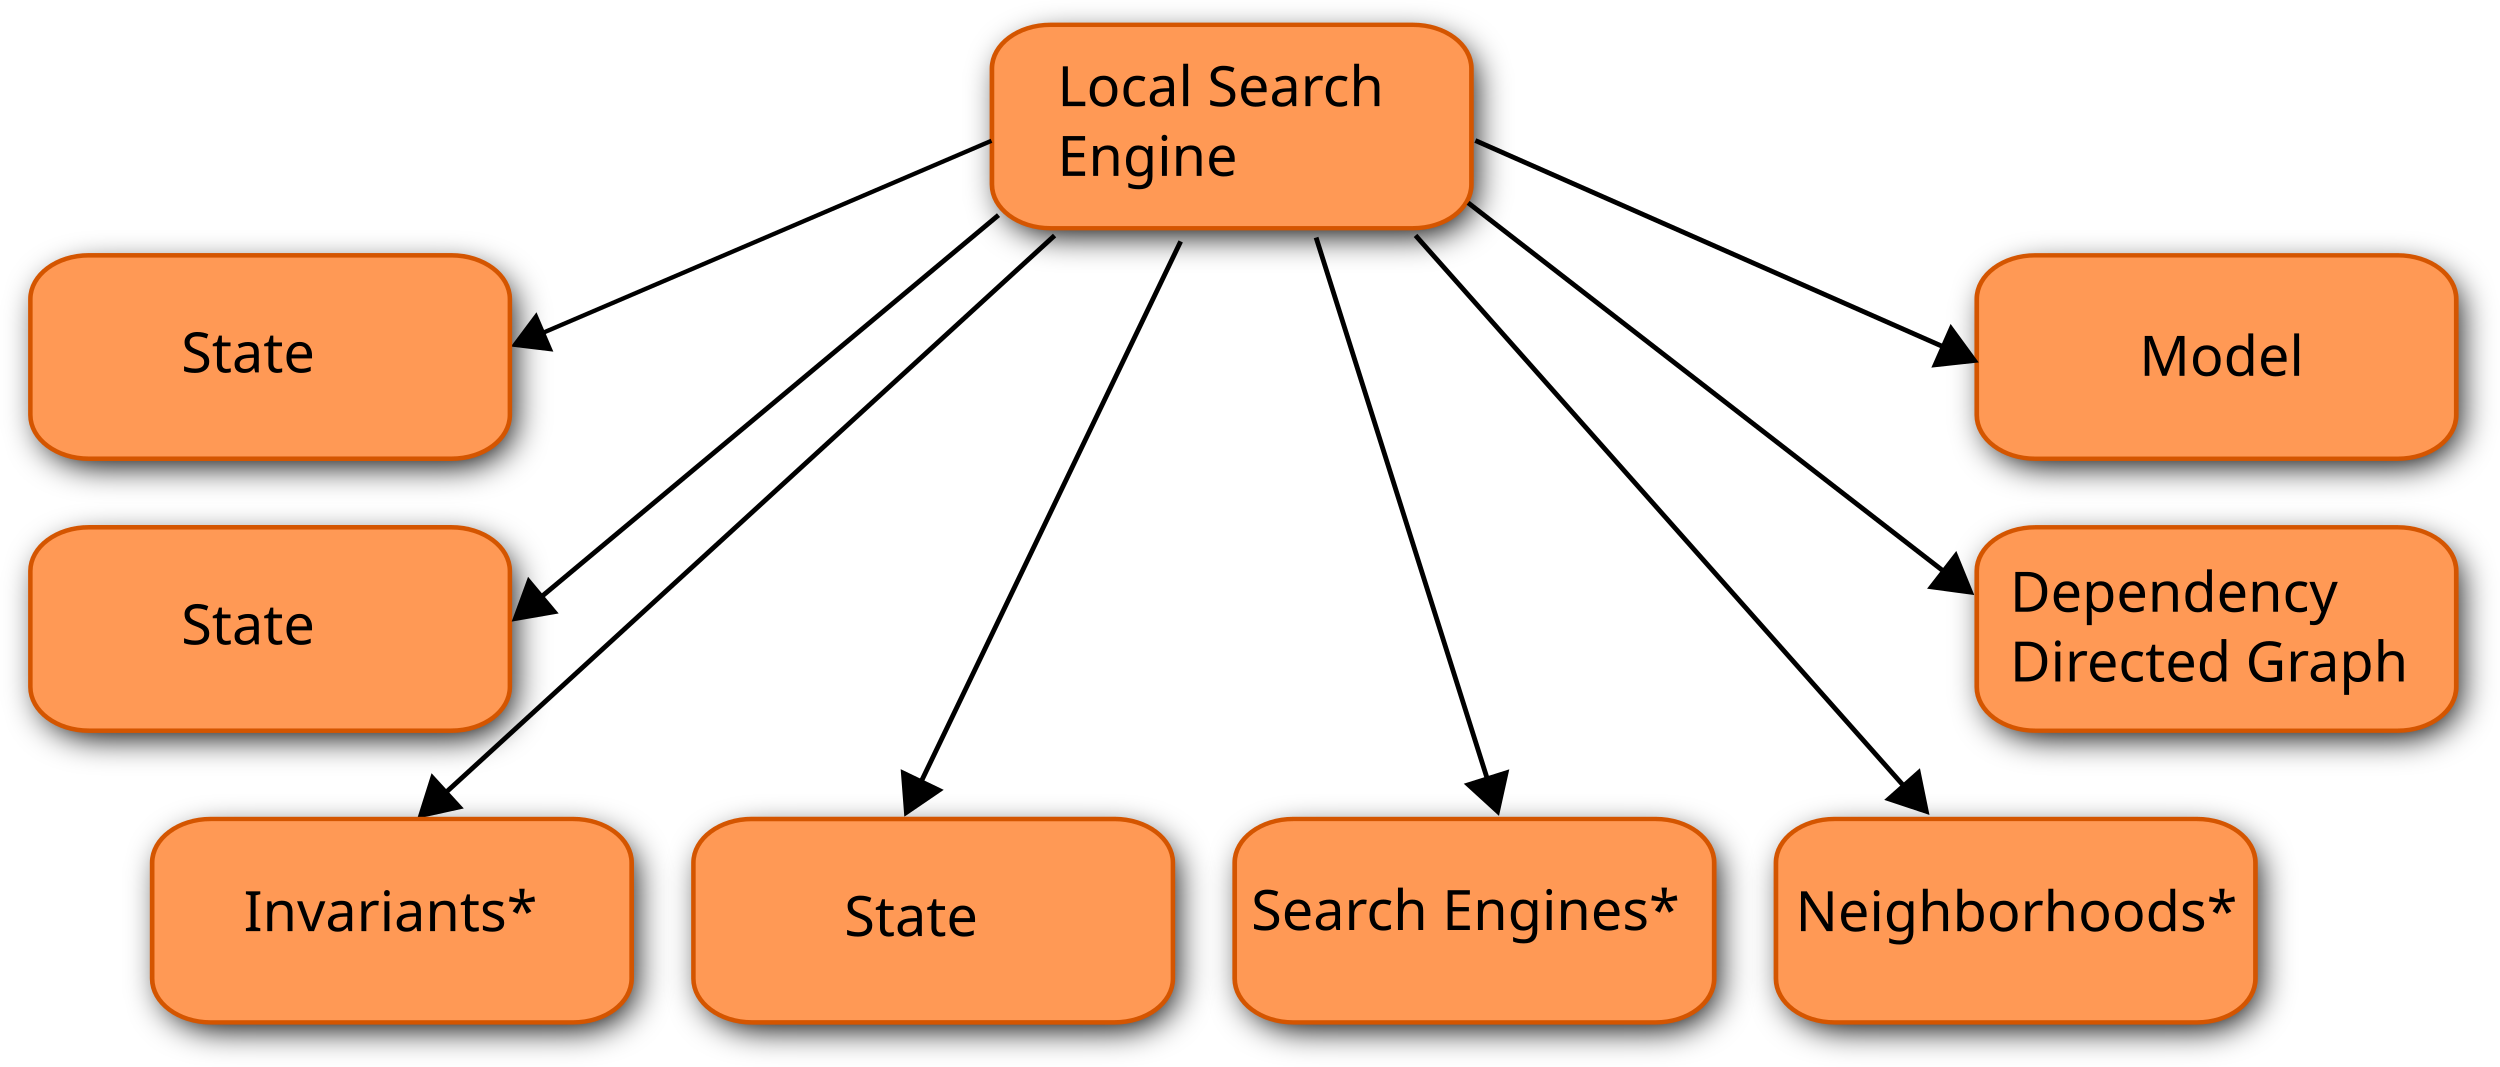
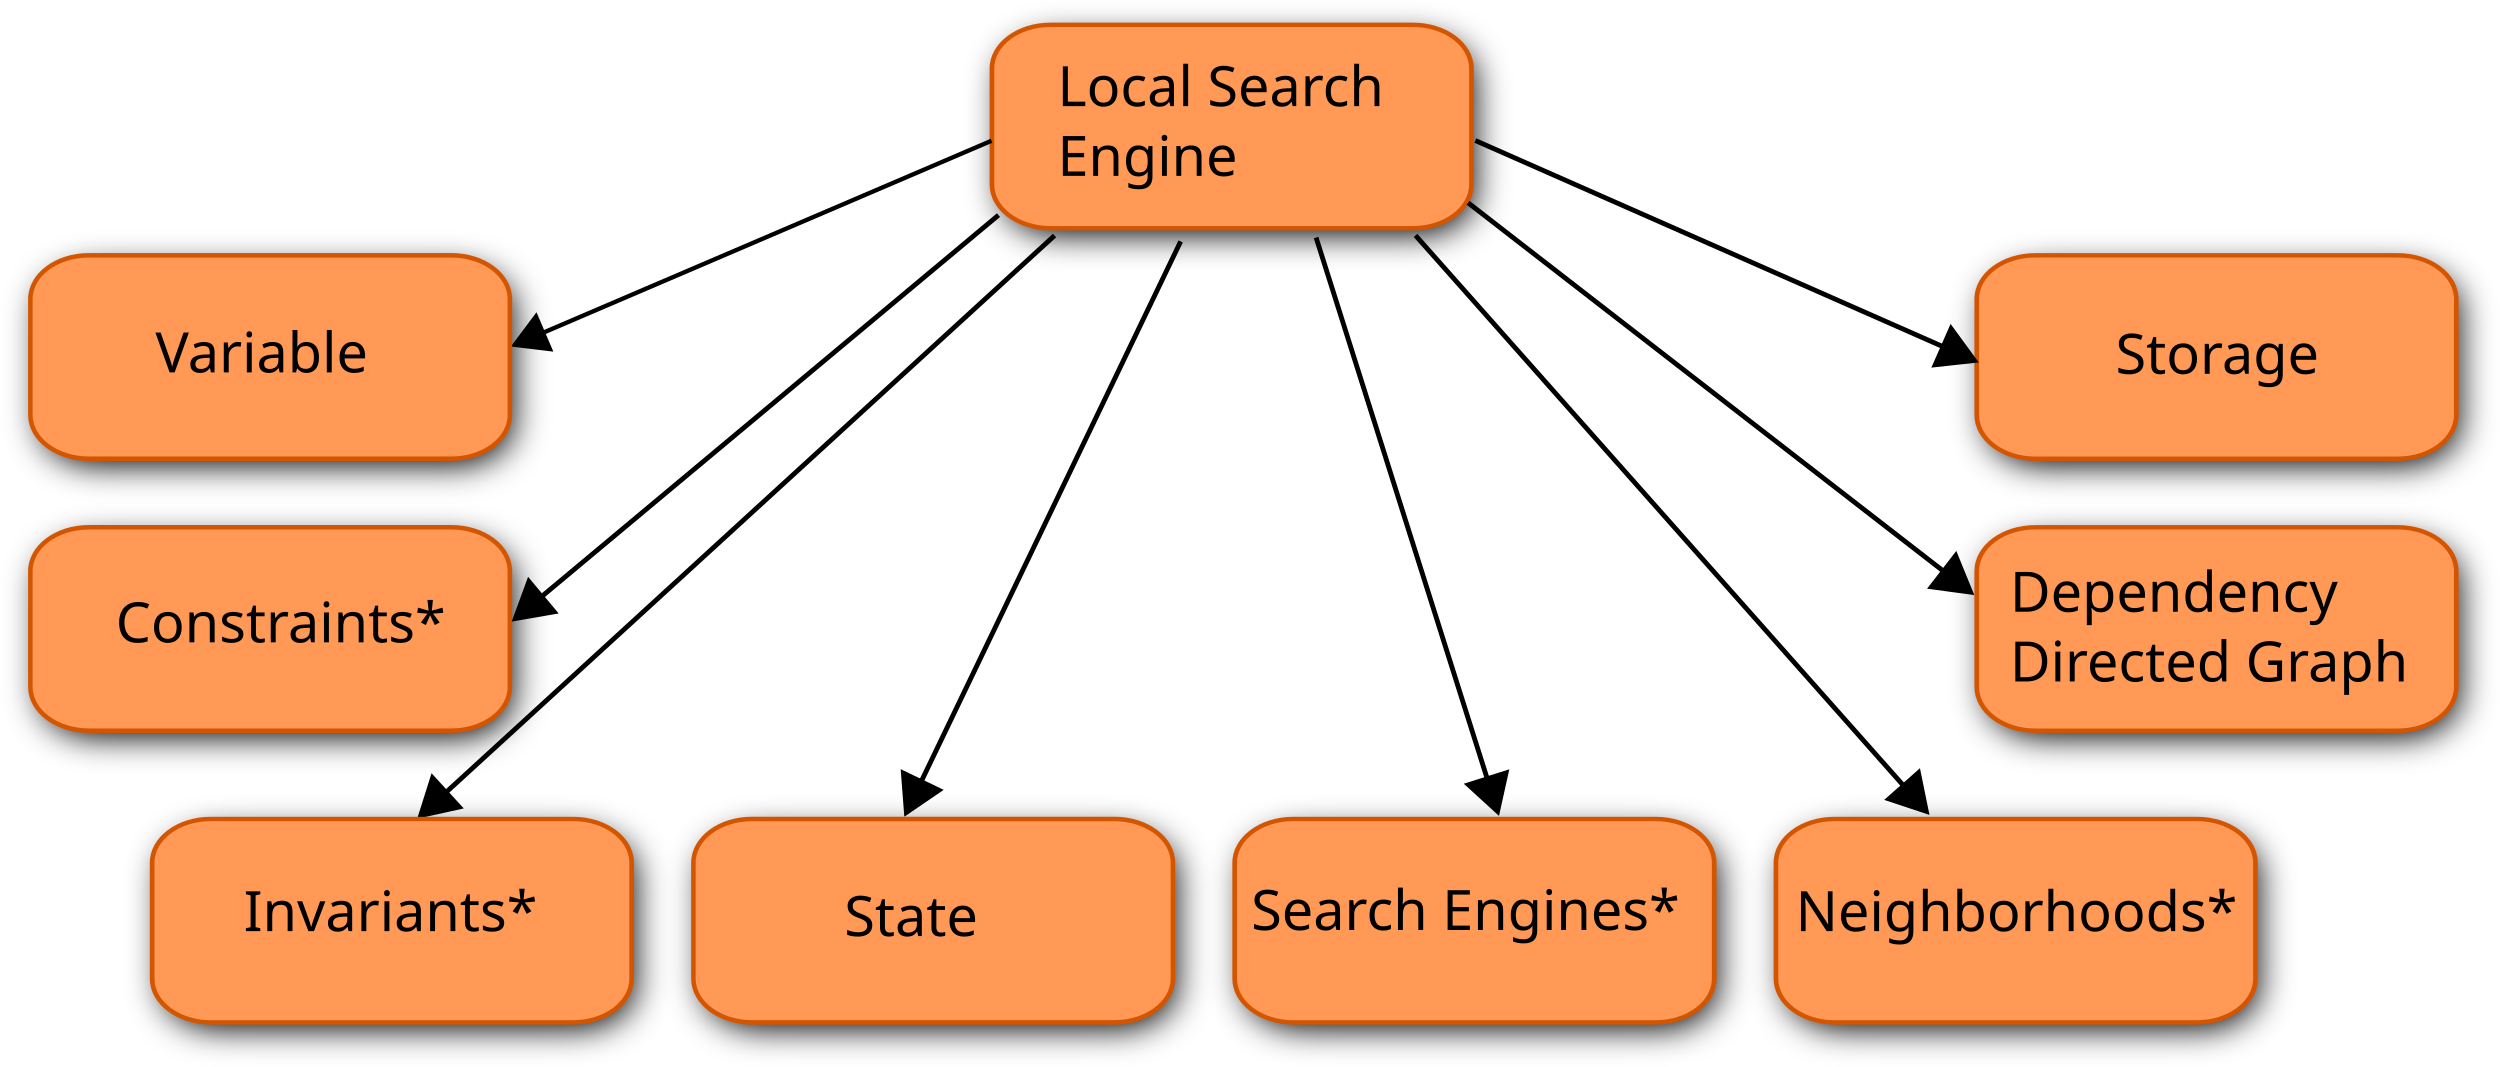
<svg xmlns="http://www.w3.org/2000/svg" width="1030.887" height="439.909" id="svg2" version="1.1">
  <defs id="defs4">
    <marker orient="auto" refY="0" refX="0" id="TriangleInL" style="overflow:visible">
      <path id="path4104" d="m 5.77,0 -8.65,5 0,-10 8.65,5 z" style="fill-rule:evenodd;stroke:#000000;stroke-width:1pt" transform="scale(-0.8,-0.8)" />
    </marker>
    <marker orient="auto" refY="0" refX="0" id="TriangleOutL" style="overflow:visible">
      <path id="path4113" d="m 5.77,0 -8.65,5 0,-10 8.65,5 z" style="fill-rule:evenodd;stroke:#000000;stroke-width:1pt" transform="scale(0.8,0.8)" />
    </marker>
    <marker orient="auto" refY="0" refX="0" id="Arrow2Lend" style="overflow:visible">
      <path id="path3992" style="fill-rule:evenodd;stroke-width:0.625;stroke-linejoin:round" d="M 8.719,4.034 -2.207,0.016 8.719,-4.002 c -1.745,2.372 -1.735,5.617 -6e-7,8.035 z" transform="matrix(-1.1,0,0,-1.1,-1.1,0)" />
    </marker>
    <marker orient="auto" refY="0" refX="0" id="Arrow2Lstart" style="overflow:visible">
      <path id="path3989" style="fill-rule:evenodd;stroke-width:0.625;stroke-linejoin:round" d="M 8.719,4.034 -2.207,0.016 8.719,-4.002 c -1.745,2.372 -1.735,5.617 -6e-7,8.035 z" transform="matrix(1.1,0,0,1.1,1.1,0)" />
    </marker>
    <marker orient="auto" refY="0" refX="0" id="Arrow1Lend" style="overflow:visible">
      <path id="path3974" d="M 0,0 5,-5 -12.5,0 5,5 0,0 z" style="fill-rule:evenodd;stroke:#000000;stroke-width:1pt" transform="matrix(-0.8,0,0,-0.8,-10,0)" />
    </marker>
    <marker orient="auto" refY="0" refX="0" id="Arrow1Lstart" style="overflow:visible">
      <path id="path3971" d="M 0,0 5,-5 -12.5,0 5,5 0,0 z" style="fill-rule:evenodd;stroke:#000000;stroke-width:1pt" transform="matrix(0.8,0,0,0.8,10,0)" />
    </marker>
    <filter id="filter3767" x="-0.087" width="1.175" y="-0.192" height="1.384" color-interpolation-filters="sRGB">
      <feGaussianBlur stdDeviation="7.445" id="feGaussianBlur3769" />
    </filter>
  </defs>
  <g id="layer1" transform="translate(-13.06353,-389.8224)">
    <g id="g3771" transform="matrix(0.9654934,0,0,0.9018325,41.61218,60.97284)">
      <rect transform="matrix(0.9830393,0,0,0.9683143,6.463766,310.0541)" ry="20" rx="25" y="74.246" x="398.972" height="93.012" width="204.789" id="rect2985" style="fill:#000000;filter:url(#filter3767)" />
      <rect style="fill:#ff9955;stroke:#d45500;stroke-width:2;stroke-miterlimit:4;stroke-dasharray:none" id="rect2987" width="204.789" height="93.012" x="394.076" y="375.987" rx="25" ry="20" />
    </g>
    <path style="fill:none;stroke:#000000;stroke-width:2;stroke-linecap:butt;stroke-linejoin:miter;stroke-miterlimit:4;stroke-opacity:1;stroke-dasharray:none;marker-start:url(#TriangleInL);display:inline" d="M 627.756,715.433 555.754,487.764" id="path7449" />
    <path id="path7451" d="M 193.473,719.754 447.92,486.942" style="fill:none;stroke:#000000;stroke-width:2;stroke-linecap:butt;stroke-linejoin:miter;stroke-miterlimit:4;stroke-opacity:1;stroke-dasharray:none;marker-start:url(#TriangleInL);display:inline" />
    <path style="fill:none;stroke:#000000;stroke-width:2;stroke-linecap:butt;stroke-linejoin:miter;stroke-miterlimit:4;stroke-opacity:1;stroke-dasharray:none;marker-start:url(#TriangleInL);display:inline" d="M 390.878,716.368 499.919,489.362" id="path7453" />
    <path id="path7459" d="M 801.158,717.369 596.751,486.898" style="fill:none;stroke:#000000;stroke-width:2;stroke-linecap:butt;stroke-linejoin:miter;stroke-miterlimit:4;stroke-opacity:1;stroke-dasharray:none;marker-start:url(#TriangleInL);display:inline" />
    <path style="fill:none;stroke:#000000;stroke-width:1.795;stroke-linecap:butt;stroke-linejoin:miter;stroke-miterlimit:4;stroke-opacity:1;stroke-dasharray:none;marker-start:url(#TriangleInL);display:inline" d="M 233.082,528.706 421.902,447.864" id="path7465" />
    <path id="path4060" d="M 818.208,628.256 618.447,473.453" style="fill:none;stroke:#000000;stroke-width:2;stroke-linecap:butt;stroke-linejoin:miter;stroke-miterlimit:4;stroke-opacity:1;stroke-dasharray:none;marker-start:url(#TriangleInL);display:inline" />
    <text xml:space="preserve" style="font-size:40px;font-style:normal;font-weight:normal;line-height:125%;letter-spacing:0px;word-spacing:0px;fill:#000000;fill-opacity:1;stroke:none;font-family:Sans" x="449.102" y="433.597" id="text4120">
      <tspan id="tspan4122" x="449.102" y="433.597" style="font-size:23px">Local Search </tspan>
      <tspan x="449.102" y="462.347" id="tspan4124" style="font-size:23px">Engine</tspan>
    </text>
    <g id="g4242" transform="translate(654.8159,-189.988)">
      <g id="g3799" transform="matrix(0.9654934,0,0,0.9018325,-207.1055,458.1584)">
        <rect transform="matrix(0.9830393,0,0,0.9683143,6.463766,310.0541)" ry="20" rx="25" y="74.246" x="398.972" height="93.012" width="204.789" id="rect3801" style="fill:#000000;filter:url(#filter3767)" />
        <rect style="fill:#ff9955;stroke:#d45500;stroke-width:2;stroke-miterlimit:4;stroke-dasharray:none" id="rect3803" width="204.789" height="93.012" x="394.076" y="375.987" rx="25" ry="20" />
      </g>
      <text id="text4130" y="832.071" x="187.051" style="font-size:40px;font-style:normal;font-weight:normal;line-height:125%;letter-spacing:0px;word-spacing:0px;fill:#000000;fill-opacity:1;stroke:none;font-family:Sans" xml:space="preserve">
        <tspan style="font-size:23px" y="832.071" x="187.051" id="tspan4132">Dependency </tspan>
        <tspan style="font-size:23px" id="tspan4134" y="860.821" x="187.051">Directed Graph</tspan>
      </text>
    </g>
    <g id="g4213" transform="translate(406.0982,-139.3878)">
      <g transform="matrix(0.9654934,0,0,0.9018325,41.61218,295.412)" id="g3781">
        <rect style="fill:#000000;filter:url(#filter3767)" id="rect3783" width="204.789" height="93.012" x="398.972" y="74.246" rx="25" ry="20" transform="matrix(0.9830393,0,0,0.9683143,6.463766,310.0541)" />
        <rect ry="20" rx="25" y="375.987" x="394.076" height="93.012" width="204.789" id="rect3785" style="fill:#ff9955;stroke:#d45500;stroke-width:2;stroke-miterlimit:4;stroke-dasharray:none" />
      </g>
-       <text id="text4136" y="684.163" x="489.13" style="font-size:40px;font-style:normal;font-weight:normal;line-height:125%;letter-spacing:0px;word-spacing:0px;fill:#000000;fill-opacity:1;stroke:none;font-family:Sans" xml:space="preserve">
-         <tspan style="font-size:23px" y="684.163" x="489.13" id="tspan4138">Model</tspan>
+       <text id="text4136" y="683.344" x="479.307" style="font-size:40px;font-style:normal;font-weight:normal;line-height:125%;letter-spacing:0px;word-spacing:0px;fill:#000000;fill-opacity:1;stroke:none;font-family:Sans" xml:space="preserve">
+         <tspan style="font-size:23px" y="683.344" x="479.307" id="tspan4138">Storage</tspan>
      </text>
    </g>
    <g id="g3913" transform="translate(286.137,93.0401)">
      <rect transform="matrix(0.949118,0,0,0.8732573,-361.3782,575.0288)" ry="20" rx="25" y="74.246" x="398.972" height="93.012" width="204.789" id="rect3795" style="fill:#000000;filter:url(#filter3767)" />
      <rect style="fill:#ff9955;stroke:#d45500;stroke-width:1.866;stroke-miterlimit:4;stroke-dasharray:none" id="rect3797" width="197.723" height="83.881" x="12.859" y="634.489" rx="24.137" ry="18.037" />
      <text id="text4126" y="682.763" x="75.062" style="font-size:40px;font-style:normal;font-weight:normal;line-height:125%;letter-spacing:0px;word-spacing:0px;fill:#000000;fill-opacity:1;stroke:none;font-family:Sans" xml:space="preserve">
        <tspan style="font-size:23px" y="682.763" x="75.062" id="tspan4128">State</tspan>
      </text>
    </g>
    <g id="g4009" transform="translate(1.637172,64.66827)">
      <g transform="matrix(0.9654934,0,0,0.9018325,-306.3138,323.7838)" id="g3805">
        <rect style="fill:#000000;filter:url(#filter3767)" id="rect3807" width="204.789" height="93.012" x="398.972" y="74.246" rx="25" ry="20" transform="matrix(0.9830393,0,0,0.9683143,6.463766,310.0541)" />
        <rect ry="20" rx="25" y="375.987" x="394.076" height="93.012" width="204.789" id="rect3809" style="fill:#ff9955;stroke:#d45500;stroke-width:2;stroke-miterlimit:4;stroke-dasharray:none" />
      </g>
      <text id="text4140" y="709.119" x="111.904" style="font-size:23px;font-style:normal;font-weight:normal;line-height:125%;letter-spacing:0px;word-spacing:0px;fill:#000000;fill-opacity:1;stroke:none;font-family:Sans" xml:space="preserve">
        <tspan y="709.119" x="111.904" id="tspan4142">Invariants*</tspan>
      </text>
    </g>
    <g id="g4028" transform="translate(1.637172,64.66827)">
      <g id="g3921" transform="matrix(0.9654934,0,0,0.9018325,363.2705,323.7838)">
        <rect transform="matrix(0.9830393,0,0,0.9683143,6.463766,310.0541)" ry="20" rx="25" y="74.246" x="398.972" height="93.012" width="204.789" id="rect3923" style="fill:#000000;filter:url(#filter3767)" />
        <rect style="fill:#ff9955;stroke:#d45500;stroke-width:2;stroke-miterlimit:4;stroke-dasharray:none" id="rect3925" width="204.789" height="93.012" x="394.076" y="375.987" rx="25" ry="20" />
      </g>
      <text xml:space="preserve" style="font-size:23px;font-style:normal;font-weight:normal;line-height:125%;letter-spacing:0px;word-spacing:0px;fill:#000000;fill-opacity:1;stroke:none;font-family:Sans" x="751.84" y="709.119" id="text3927">
        <tspan id="tspan3929" x="751.84" y="709.119">Neighborhoods*</tspan>
      </text>
    </g>
    <g id="g4016" transform="translate(1.637172,64.66827)">
      <g transform="matrix(0.9654934,0,0,0.9018325,140.0757,323.7838)" id="g3945">
        <rect style="fill:#000000;filter:url(#filter3767)" id="rect3947" width="204.789" height="93.012" x="398.972" y="74.246" rx="25" ry="20" transform="matrix(0.9830393,0,0,0.9683143,6.463766,310.0541)" />
        <rect ry="20" rx="25" y="375.987" x="394.076" height="93.012" width="204.789" id="rect3949" style="fill:#ff9955;stroke:#d45500;stroke-width:2;stroke-miterlimit:4;stroke-dasharray:none" />
      </g>
      <text xml:space="preserve" style="font-size:40px;font-style:normal;font-weight:normal;line-height:125%;letter-spacing:0px;word-spacing:0px;fill:#000000;fill-opacity:1;stroke:none;font-family:Sans" x="527.353" y="708.645" id="text3951">
        <tspan x="527.353" y="708.645" id="tspan3955" style="font-size:23px">Search Engines*</tspan>
      </text>
    </g>
-     <g transform="translate(12.72936,-139.3878)" id="g4083">
-       <rect style="fill:#000000;filter:url(#filter3767)" id="rect4085" width="204.789" height="93.012" x="398.972" y="74.246" rx="25" ry="20" transform="matrix(0.949118,0,0,0.8732573,-361.3782,575.0288)" />
-       <rect ry="18.037" rx="24.137" y="634.489" x="12.859" height="83.881" width="197.723" id="rect4087" style="fill:#ff9955;stroke:#d45500;stroke-width:1.866;stroke-miterlimit:4;stroke-dasharray:none" />
-       <text xml:space="preserve" style="font-size:40px;font-style:normal;font-weight:normal;line-height:125%;letter-spacing:0px;word-spacing:0px;fill:#000000;fill-opacity:1;stroke:none;font-family:Sans" x="75.062" y="682.763" id="text4089">
-         <tspan id="tspan4091" x="75.062" y="682.763" style="font-size:23px">State</tspan>
-       </text>
-     </g>
-     <g id="g4093" transform="translate(12.72936,-27.24152)">
-       <rect transform="matrix(0.949118,0,0,0.8732573,-361.3782,575.0288)" ry="20" rx="25" y="74.246" x="398.972" height="93.012" width="204.789" id="rect4095" style="fill:#000000;filter:url(#filter3767)" />
-       <rect style="fill:#ff9955;stroke:#d45500;stroke-width:1.866;stroke-miterlimit:4;stroke-dasharray:none" id="rect4097" width="197.723" height="83.881" x="12.859" y="634.489" rx="24.137" ry="18.037" />
-       <text id="text4099" y="682.763" x="75.062" style="font-size:40px;font-style:normal;font-weight:normal;line-height:125%;letter-spacing:0px;word-spacing:0px;fill:#000000;fill-opacity:1;stroke:none;font-family:Sans" xml:space="preserve">
-         <tspan style="font-size:23px" y="682.763" x="75.062" id="tspan4101">State</tspan>
-       </text>
-     </g>
+     <rect transform="matrix(0.949118,0,0,0.8732573,-348.6488,435.641)" ry="20" rx="25" y="74.246" x="398.972" height="93.012" width="204.789" id="rect4085" style="fill:#000000;filter:url(#filter3767)" />
+     <rect style="fill:#ff9955;stroke:#d45500;stroke-width:1.866;stroke-miterlimit:4;stroke-dasharray:none" id="rect4087" width="197.723" height="83.881" x="25.589" y="495.101" rx="24.137" ry="18.037" />
+     <text id="text4089" y="543.375" x="77.15" style="font-size:40px;font-style:normal;font-weight:normal;line-height:125%;letter-spacing:0px;word-spacing:0px;fill:#000000;fill-opacity:1;stroke:none;font-family:Sans" xml:space="preserve">
+       <tspan style="font-size:23px" y="543.375" x="77.15" id="tspan4091">Variable</tspan>
+     </text>
+     <rect style="fill:#000000;filter:url(#filter3767)" id="rect4095" width="204.789" height="93.012" x="398.972" y="74.246" rx="25" ry="20" transform="matrix(0.949118,0,0,0.8732573,-348.6488,547.7873)" />
+     <rect ry="18.037" rx="24.137" y="607.248" x="25.589" height="83.881" width="197.723" id="rect4097" style="fill:#ff9955;stroke:#d45500;stroke-width:1.866;stroke-miterlimit:4;stroke-dasharray:none" />
+     <text xml:space="preserve" style="font-size:40px;font-style:normal;font-weight:normal;line-height:125%;letter-spacing:0px;word-spacing:0px;fill:#000000;fill-opacity:1;stroke:none;font-family:Sans" x="60.778" y="654.703" id="text4099">
+       <tspan id="tspan4101" x="60.778" y="654.703" style="font-size:23px">Constraints*</tspan>
+     </text>
    <path id="path4103" d="M 232.77,638.861 424.799,478.529" style="fill:none;stroke:#000000;stroke-width:2;stroke-linecap:butt;stroke-linejoin:miter;stroke-miterlimit:4;stroke-opacity:1;stroke-dasharray:none;marker-start:url(#TriangleInL);display:inline" />
    <path style="fill:none;stroke:#000000;stroke-width:2;stroke-linecap:butt;stroke-linejoin:miter;stroke-miterlimit:4;stroke-opacity:1;stroke-dasharray:none;marker-start:url(#TriangleInL);display:inline" d="M 818.619,534.691 621.419,447.775" id="path4105" />
  </g>
</svg>
